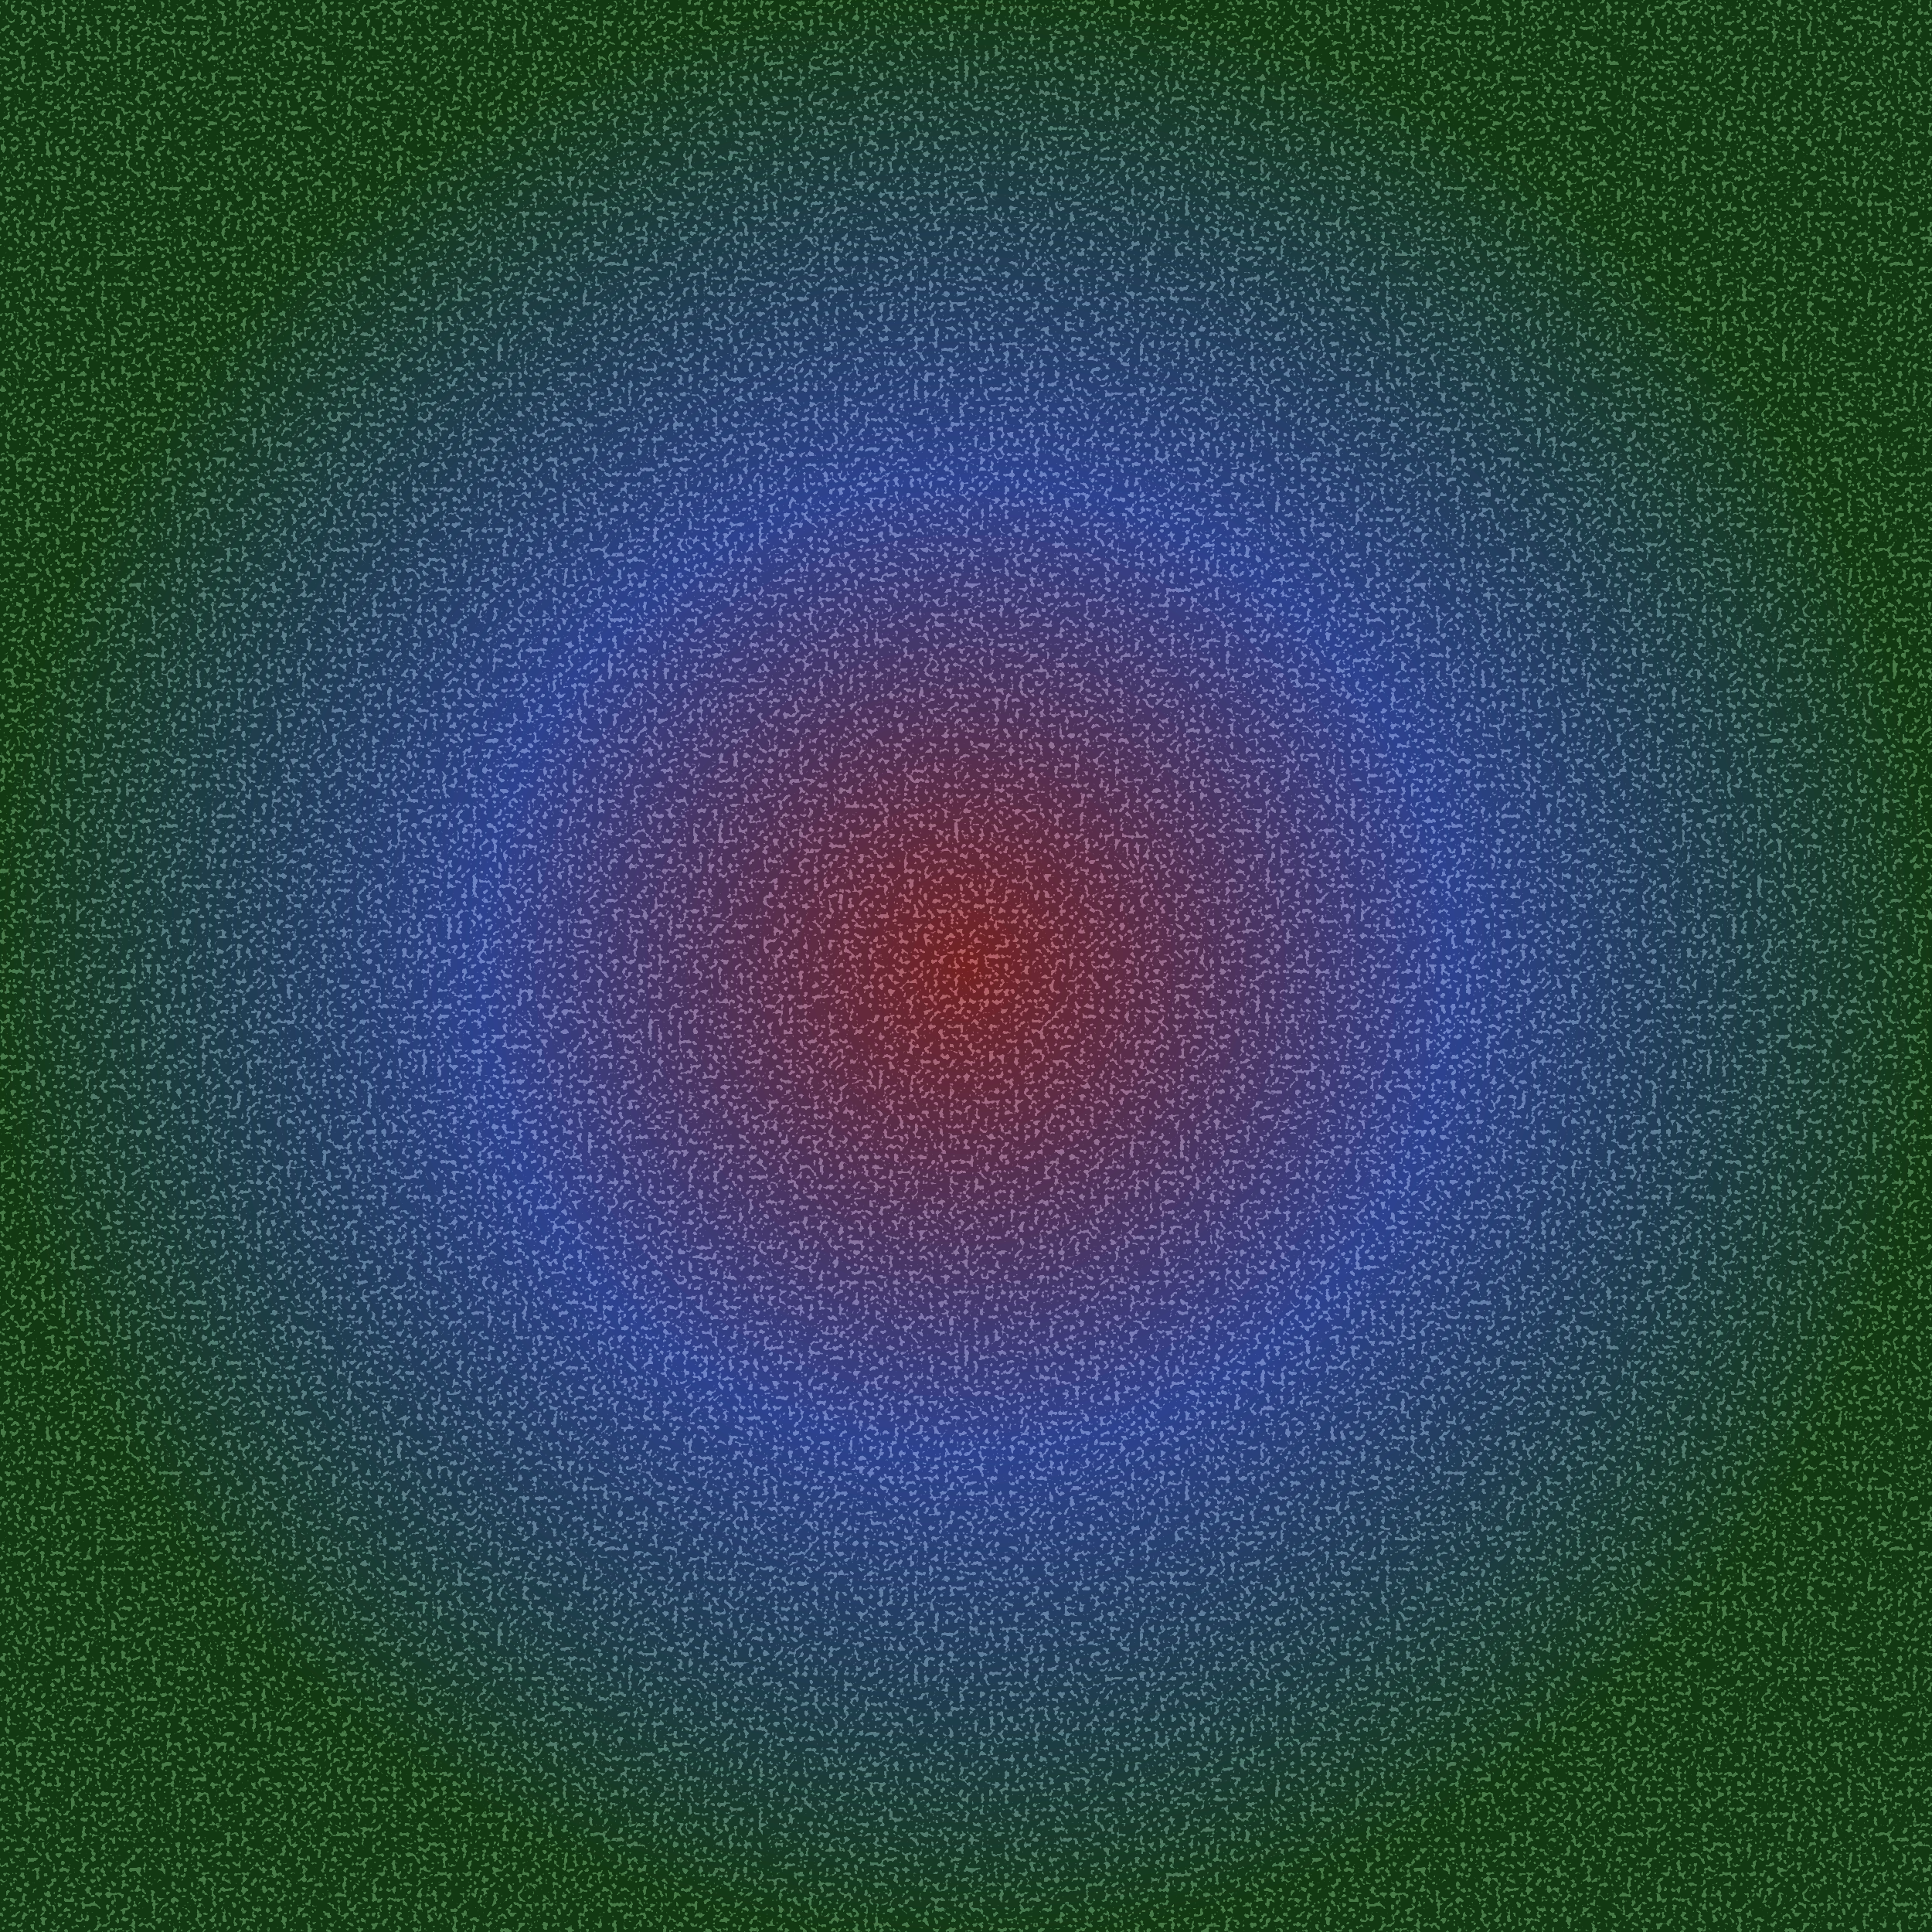
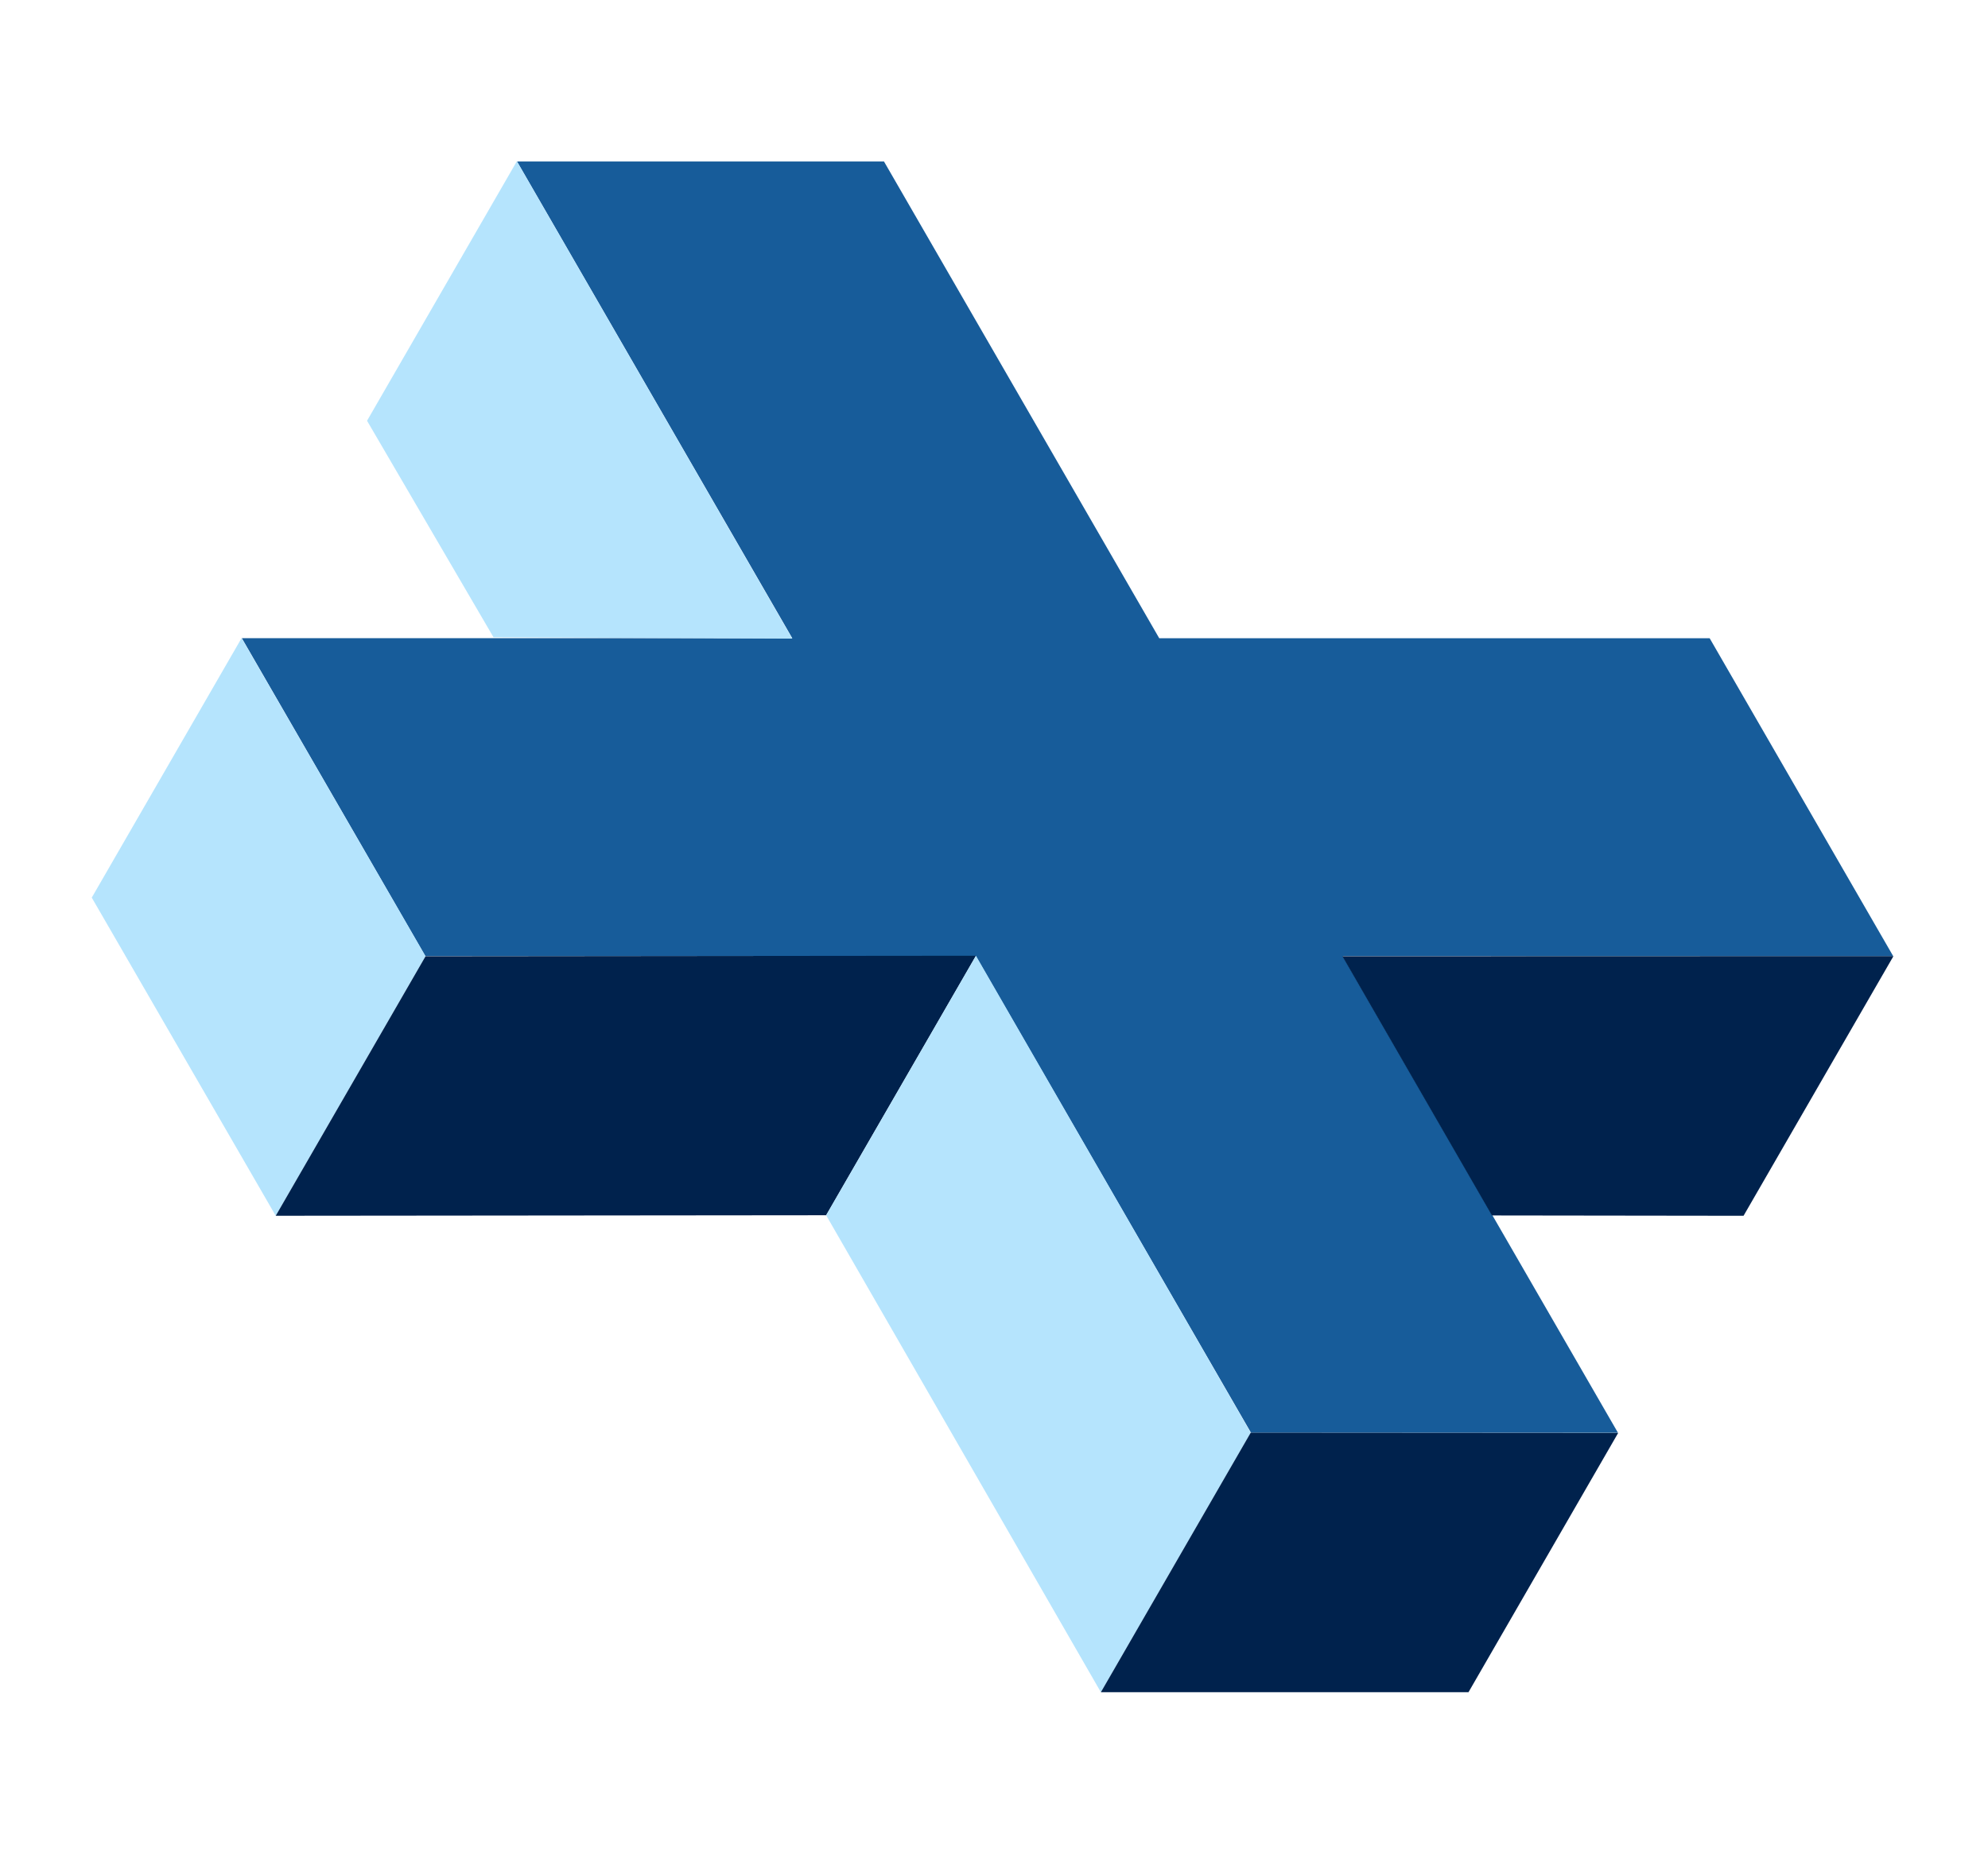
- <svg xmlns="http://www.w3.org/2000/svg" version="1.1" viewBox="0 0 700 700" width="700" height="700">
-   <defs>
-     <radialGradient id="gggrain-gradient" r="0.5">
-       <stop offset="0%" stop-color="hsl(0, 24%, 23%)" />
-       <stop offset="50%" stop-color="hsl(227, 21%, 30%)" />
-       <stop offset="100%" stop-color="hsla(122, 15%, 17%, 1.00)" />
-     </radialGradient>
-     <filter id="gggrain-filter" x="-20%" y="-20%" width="140%" height="140%" filterUnits="objectBoundingBox" primitiveUnits="userSpaceOnUse" color-interpolation-filters="sRGB">
-       <feTurbulence type="fractalNoise" baseFrequency="0.55" numOctaves="2" seed="2" stitchTiles="stitch" x="0%" y="0%" width="100%" height="100%" result="turbulence" />
-       <feColorMatrix type="saturate" values="0" x="0%" y="0%" width="100%" height="100%" in="turbulence" result="colormatrix" />
-       <feComponentTransfer x="0%" y="0%" width="100%" height="100%" in="colormatrix" result="componentTransfer">
-         <feFuncR type="linear" slope="3" />
-         <feFuncG type="linear" slope="3" />
-         <feFuncB type="linear" slope="3" />
-       </feComponentTransfer>
-       <feColorMatrix x="0%" y="0%" width="100%" height="100%" in="componentTransfer" result="colormatrix2" type="matrix" values="1 0 0 0 0           0 1 0 0 0           0 0 1 0 0           0 0 0 19 -11" />
-     </filter>
-     <filter id="gggrain-saturate" x="-20%" y="-20%" width="140%" height="140%" filterUnits="objectBoundingBox" primitiveUnits="userSpaceOnUse" color-interpolation-filters="sRGB">
-       <feColorMatrix type="saturate" values="3" x="0%" y="0%" width="100%" height="100%" in="SourceGraphic" result="colormatrix" />
-     </filter>
-   </defs>
-   <g filter="url(#gggrain-saturate)">
-     <rect width="100%" height="100%" fill="url(#gggrain-gradient)" />
-     <rect width="100%" height="100%" fill="transparent" filter="url(#gggrain-filter)" opacity="1" style="mix-blend-mode: soft-light" />
-   </g>
+ <svg xmlns="http://www.w3.org/2000/svg" width="557" height="519" viewBox="0 0 557 519" fill="none">
+   <path d="M247.678 45.244L144.863 45.241L221.979 178.798L67.758 178.792L119.168 267.83L273.391 267.837L350.506 401.393L453.322 401.397L376.205 267.84L530.428 267.847L479.016 178.807L324.795 178.802L247.678 45.244Z" fill="#175C9A" />
+   <path d="M102.839 117.877L144.815 45.178L221.975 178.906L138.27 178.533L102.839 117.877Z" fill="#B5E4FD" />
+   <path d="M25.71 251.469L67.688 178.766L119.221 267.895L77.253 340.602L25.71 251.469Z" fill="#B5E4FD" />
+   <path d="M77.255 340.602L119.23 267.9L273.444 267.754L231.469 340.456L77.255 340.602Z" fill="#00224D" />
+   <path d="M231.467 340.455L273.442 267.753L350.422 401.379L308.447 474.081L231.467 340.455Z" fill="#B5E4FD" />
+   <path d="M308.444 474.08L350.42 401.376L453.376 401.444L411.442 474.08L308.444 474.08Z" fill="#00224D" />
+   <path d="M488.509 340.607L530.51 267.859L376.115 267.898L418.015 340.517L488.509 340.607Z" fill="#00224D" />
</svg>
